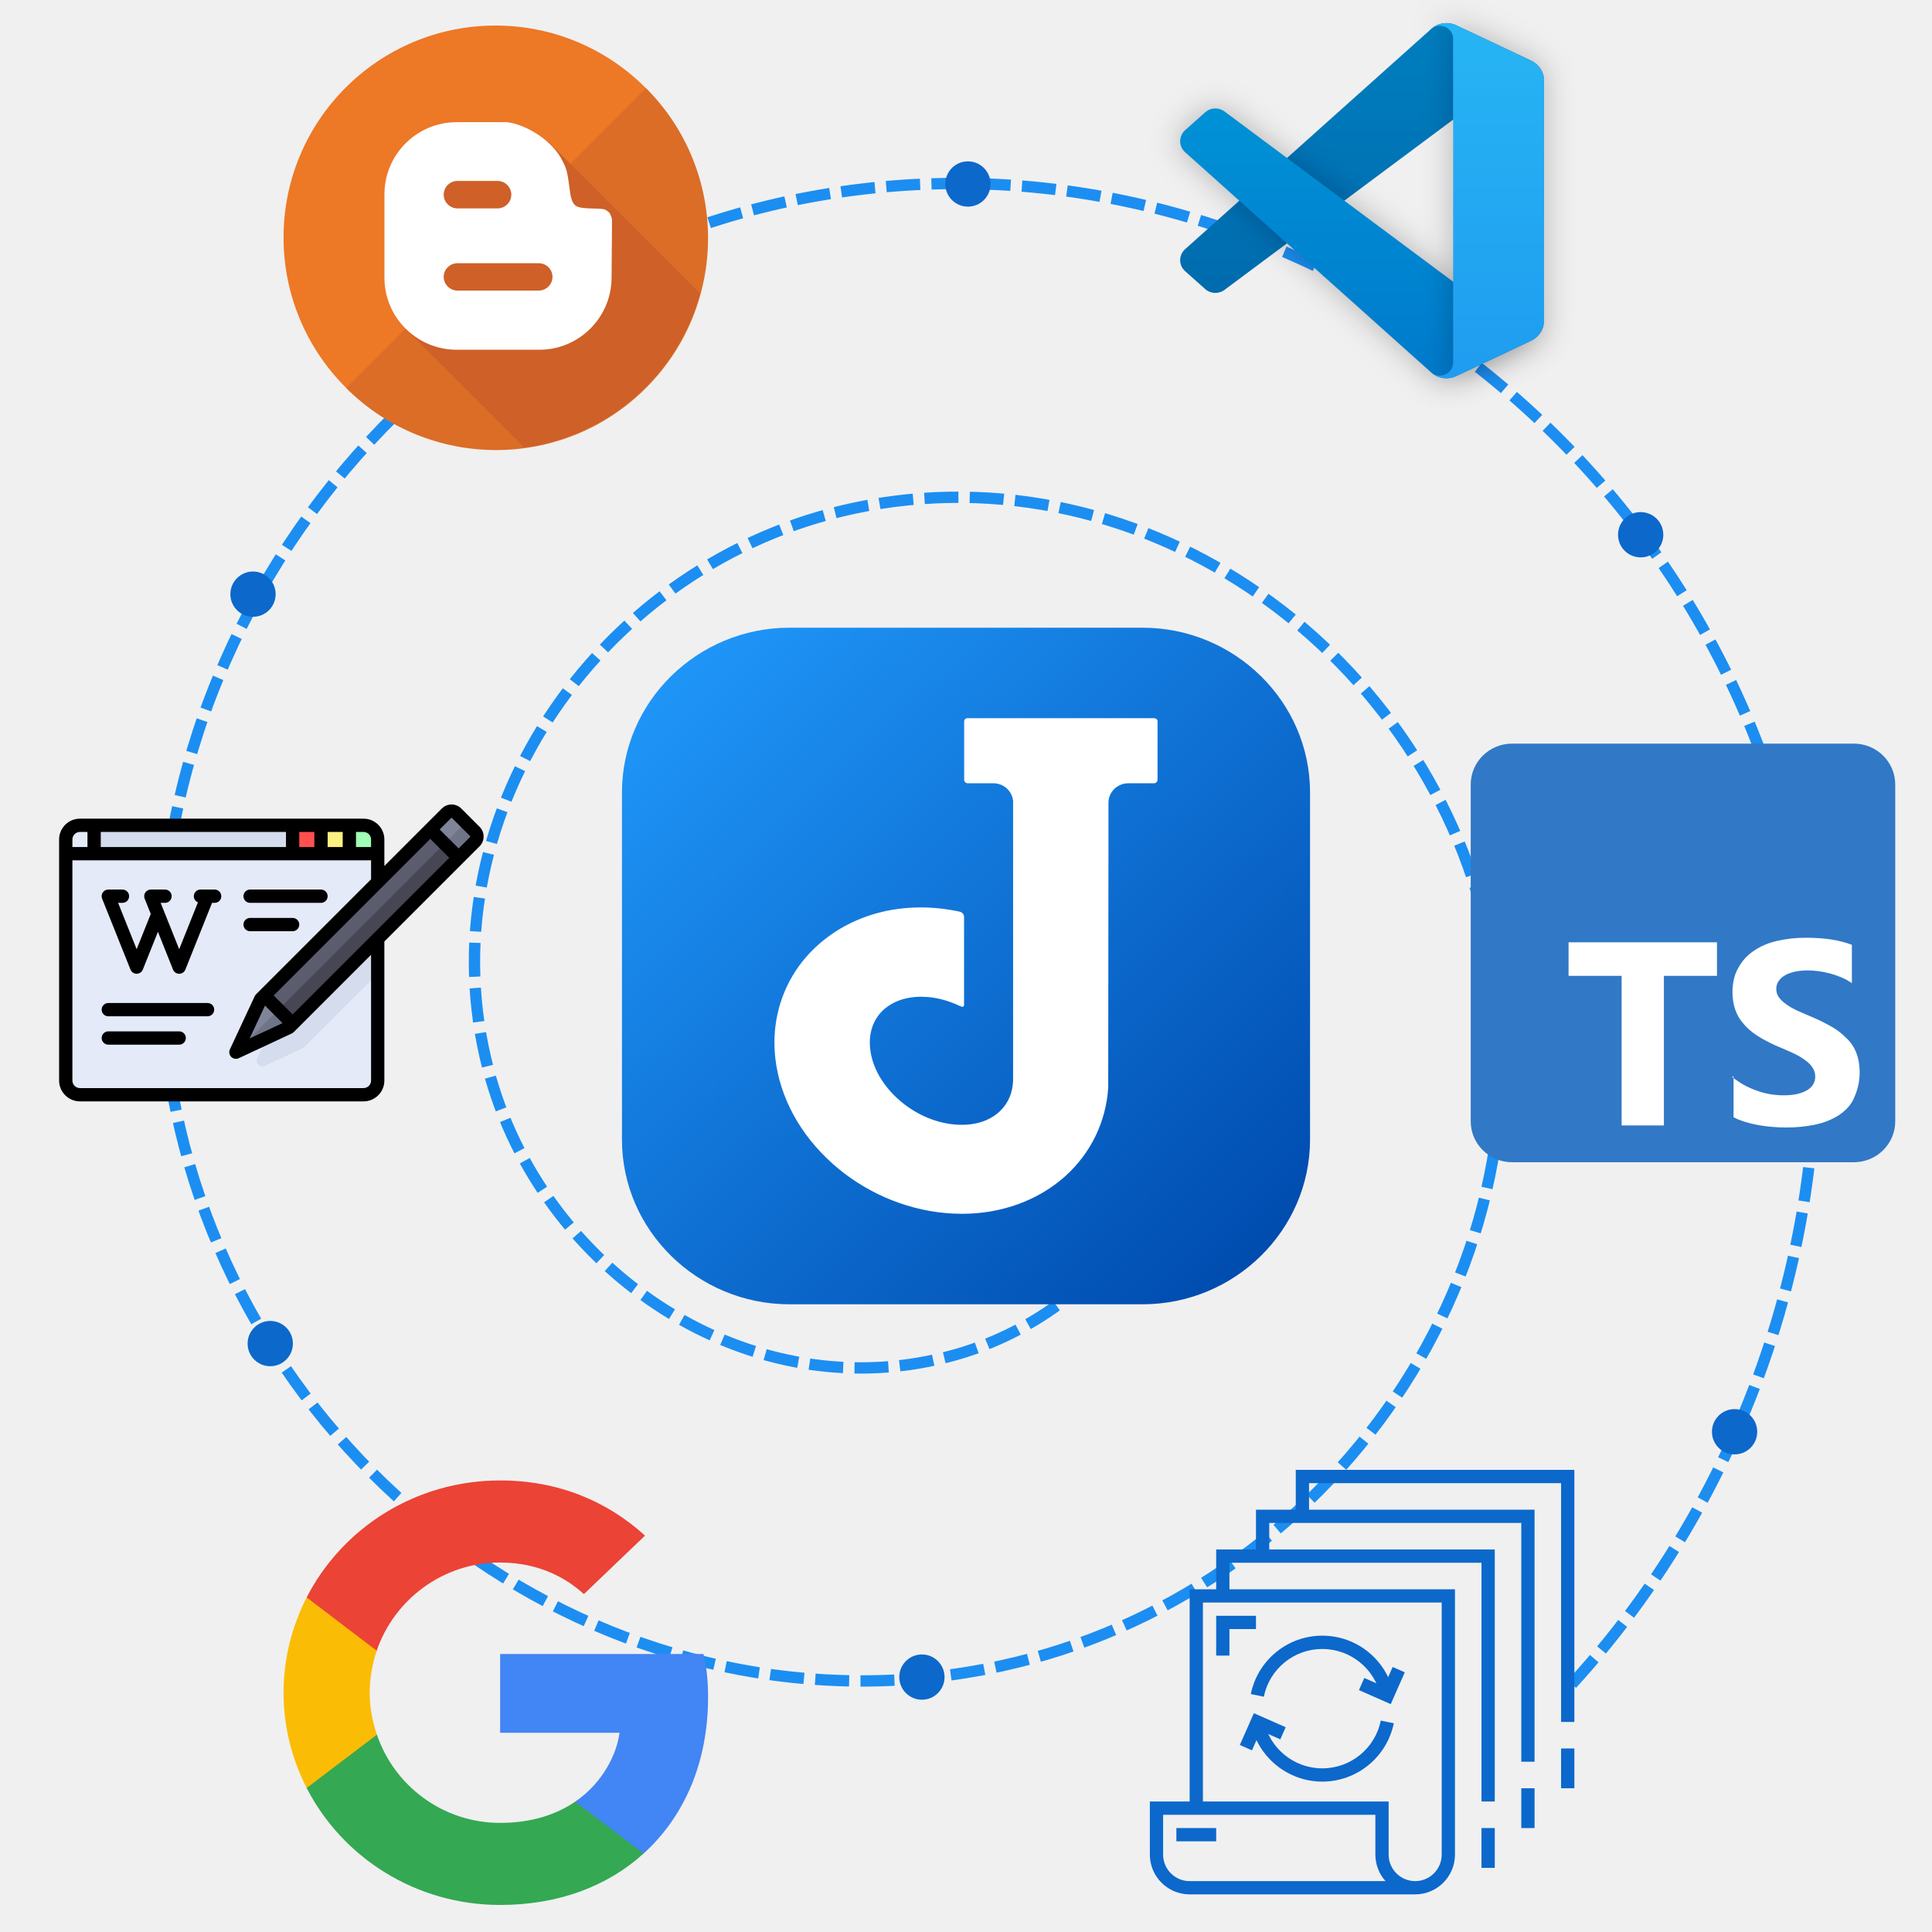
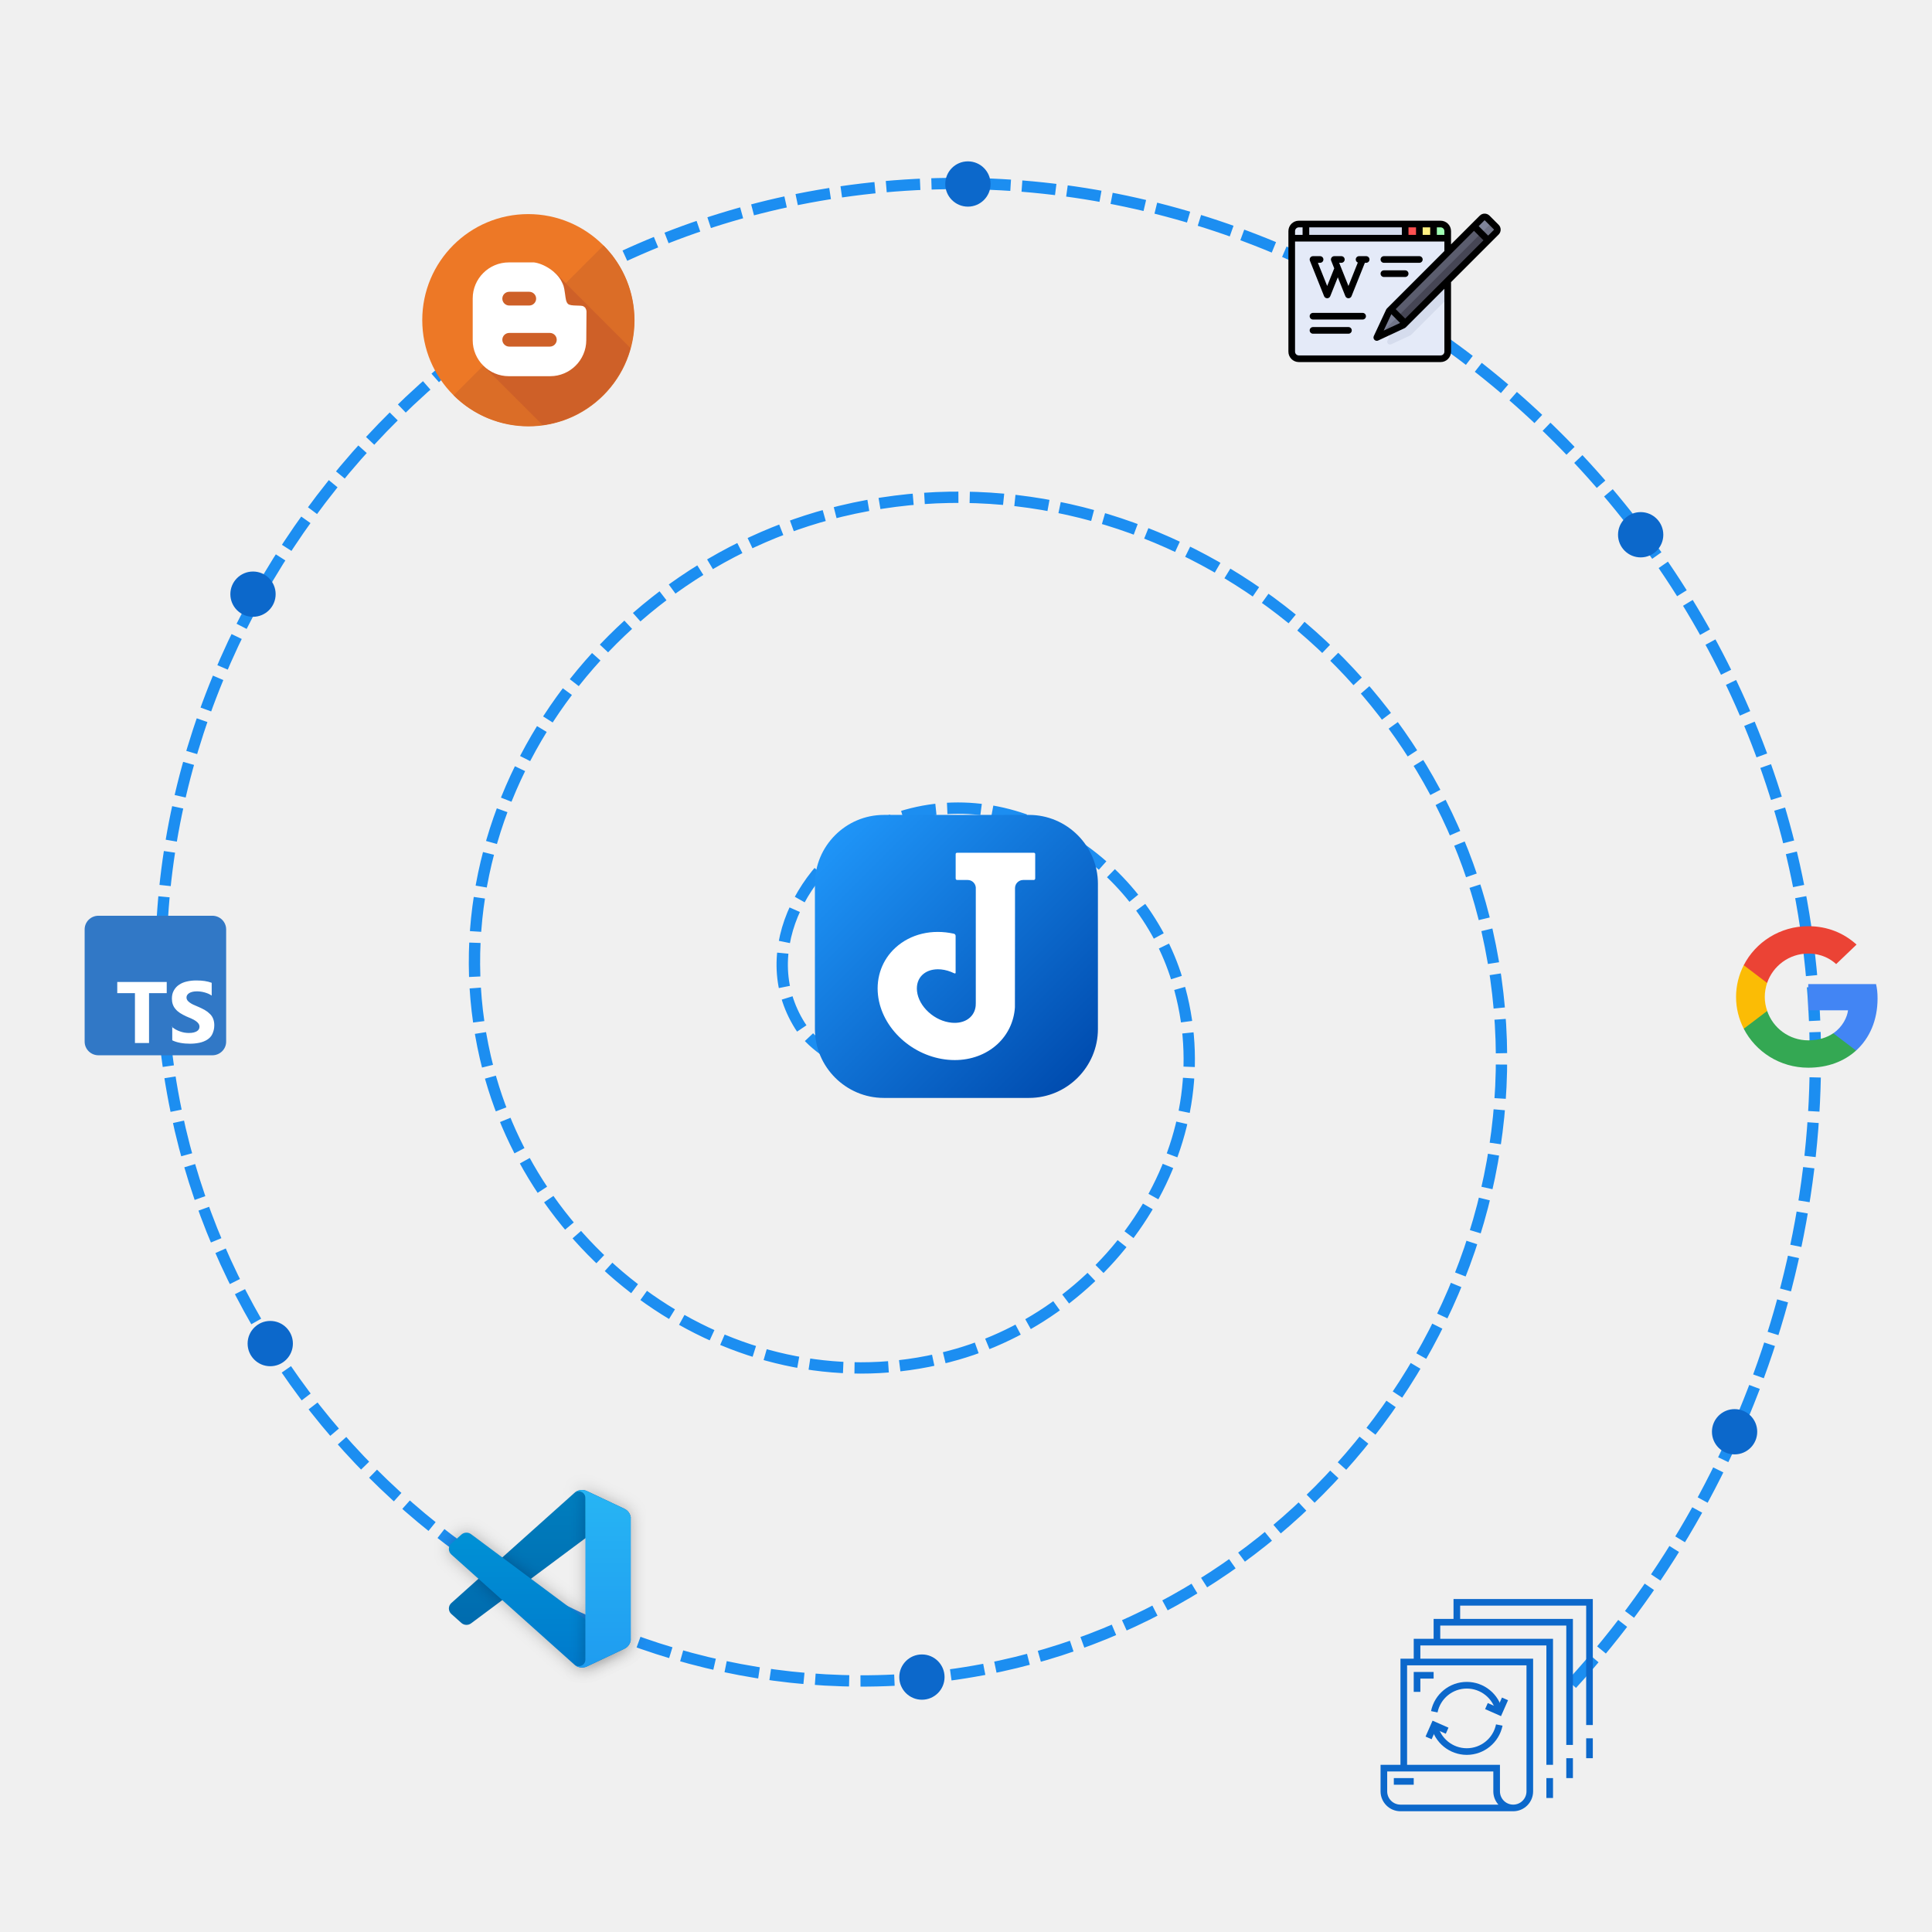
<svg xmlns="http://www.w3.org/2000/svg" version="1.1" id="svg2" xml:space="preserve" width="682.667" height="682.667" viewBox="0 0 682.667 682.667">
  <defs id="defs6">
    <linearGradient x1="0" y1="0" x2="1" y2="0" gradientUnits="userSpaceOnUse" gradientTransform="matrix(-4387.91,4387.91,4387.91,4387.91,4753.95,366.05)" spreadMethod="pad" id="linearGradient26">
      <stop style="stop-opacity:1;stop-color:#004caf" offset="0" id="stop22" />
      <stop style="stop-opacity:1;stop-color:#1f95f8" offset="1" id="stop24" />
    </linearGradient>
    <filter id="filter0_d" x="-8.394" y="15.829" width="116.727" height="92.246" filterUnits="userSpaceOnUse" color-interpolation-filters="sRGB">
      <feFlood flood-opacity="0" result="BackgroundImageFix" id="feFlood1018" />
      <feColorMatrix in="SourceAlpha" type="matrix" values="0 0 0 0 0 0 0 0 0 0 0 0 0 0 0 0 0 0 127 0" id="feColorMatrix1020" />
      <feOffset id="feOffset1022" />
      <feGaussianBlur stdDeviation="4.167" id="feGaussianBlur1024" />
      <feColorMatrix type="matrix" values="0 0 0 0 0 0 0 0 0 0 0 0 0 0 0 0 0 0 0.25 0" id="feColorMatrix1026" />
      <feBlend mode="overlay" in2="BackgroundImageFix" result="effect1_dropShadow" id="feBlend1028" />
      <feBlend mode="normal" in="SourceGraphic" in2="effect1_dropShadow" result="shape" id="feBlend1030" />
    </filter>
    <filter id="filter1_d" x="60.417" y="-8.076" width="47.917" height="116.151" filterUnits="userSpaceOnUse" color-interpolation-filters="sRGB">
      <feFlood flood-opacity="0" result="BackgroundImageFix" id="feFlood1033" />
      <feColorMatrix in="SourceAlpha" type="matrix" values="0 0 0 0 0 0 0 0 0 0 0 0 0 0 0 0 0 0 127 0" id="feColorMatrix1035" />
      <feOffset id="feOffset1037" />
      <feGaussianBlur stdDeviation="4.167" id="feGaussianBlur1039" />
      <feColorMatrix type="matrix" values="0 0 0 0 0 0 0 0 0 0 0 0 0 0 0 0 0 0 0.25 0" id="feColorMatrix1041" />
      <feBlend mode="overlay" in2="BackgroundImageFix" result="effect1_dropShadow" id="feBlend1043" />
      <feBlend mode="normal" in="SourceGraphic" in2="effect1_dropShadow" result="shape" id="feBlend1045" />
    </filter>
    <linearGradient id="paint0_linear" x1="49.939" y1="0.258" x2="49.939" y2="99.742" gradientUnits="userSpaceOnUse">
      <stop stop-color="white" id="stop1048" />
      <stop offset="1" stop-color="white" stop-opacity="0" id="stop1050" />
    </linearGradient>
  </defs>
  <path style="fill:none;fill-rule:evenodd;stroke:#1c8ef1;stroke-width:4;stroke-miterlimit:4;stroke-dasharray:12, 4;stroke-dashoffset:0;stroke-opacity:1" id="path7355" d="m 319.989,365.499 c -10.147,16.959 -33.359,2.261 -39.423,-10.163 -14.036,-28.758 9.637,-59.887 37.153,-68.027 44.467,-13.156 87.371,21.486 96.632,64.143 12.979,59.783 -33.35,115.168 -91.134,125.236 C 248.216,489.756 180.116,431.478 169.377,358.564 156.094,268.38 226.444,187.458 314.491,176.119 419.842,162.553 513.646,245.04 525.54,348.224 539.432,468.732 444.767,575.454 326.446,587.877 190.784,602.121 71.12,495.253 58.188,361.792 43.574,210.98 162.663,78.359 311.263,64.93 477.224,49.932 622.815,181.255 636.73,344.996 645.404,447.062 603.012,548.885 526.222,616.296" transform="rotate(-6.220568,347.5602,339.2811)" />
-   <g id="g10" transform="matrix(0.4748677,0,0,-0.4669312,219.7672,460.8677)">
+   <g id="g10" transform="matrix(0.1953125,0,0,-0.1953125,287.9471,387.9471)">
    <g id="g12" transform="scale(0.1)">
      <g id="g14">
        <g id="g16" clip-path="url(#clipPath20)">
          <path d="M 3873.89,0 H 1246.11 C 560.754,0 0,560.75 0,1246.11 V 3873.88 C 0,4559.25 560.754,5120 1246.11,5120 H 3873.89 C 4559.25,5120 5120,4559.25 5120,3873.88 V 1246.11 C 5120,560.75 4559.25,0 3873.89,0" style="fill:url(#linearGradient26);fill-opacity:1;fill-rule:nonzero;stroke:none" id="path28" />
        </g>
      </g>
      <path d="M 3961.59,4435.23 H 2570.18 c -13.15,0 -23.78,-10.64 -23.78,-23.77 v -441.84 c 0,-14.87 12.04,-26.92 26.92,-26.92 h 190.77 c 77.16,0 139.73,-59.35 146.43,-134.77 V 3505 3336.23 1728.75 1717.36 h -0.05 c 0.48,-16.84 -0.19,-33.4 -1.83,-49.71 -0.18,-2.38 -0.5,-4.73 -0.79,-7.09 -1.1,-9.53 -2.32,-19.01 -4.17,-28.29 -1.01,-5.29 -2.44,-10.44 -3.71,-15.65 -1.71,-6.93 -3.09,-13.97 -5.22,-20.75 -12.58,-40.27 -32.47,-77.62 -59.98,-110.5 -1.01,-1.17 -2.26,-2.25 -3.26,-3.41 -8.39,-9.72 -17.2,-19.19 -26.95,-28.06 -9.84,-8.95 -20.26,-17.27 -31.21,-25 -77.84,-55.14 -182.61,-79.4 -299.67,-68.2 -149.26,14.03 -297.34,81.72 -417.03,190.62 -119.67,108.89 -194.08,243.62 -209.48,379.41 -13.85,121.48 22.55,228.38 102.42,301.05 0.21,0.16 0.4,0.31 0.56,0.48 3.09,2.77 6.49,5.2 9.67,7.87 57.16,47.89 131.67,76.91 216.7,84.91 0.96,0.09 1.88,0.24 2.79,0.32 8.95,0.79 18.07,1.15 27.27,1.49 4.81,0.16 9.56,0.5 14.44,0.54 1.62,0.02 3.16,0.19 4.78,0.19 2.9,0 5.91,-0.38 8.81,-0.42 13.4,-0.21 26.9,-0.76 40.67,-1.94 1.74,-0.14 3.4,-0.08 5.19,-0.24 1.27,-0.13 2.53,-0.41 3.8,-0.54 78,-7.82 155.23,-31.11 228.52,-66.4 1.53,-0.07 3.3,-0.54 5.51,-1.76 22.34,-12.34 26.62,0.9 27.28,9.65 v 382.24 282.82 c 0,19.05 -13.25,35.9 -31.83,39.99 -394.76,86.88 -782.08,-3.55 -1055.38,-252.34 -238.75,-217.18 -354.24,-530.58 -316.82,-859.79 33.39,-293.23 183.91,-574.94 423.88,-793.33 233.89,-212.79 531.69,-345.86 838.88,-374.801 42.33,-3.918 84.86,-5.938 126.36,-5.938 293.38,0 565.61,100.598 766.54,283.379 190.34,173.3 304.35,411.27 321.08,670.16 l 1.55,1697.91 h 0.17 v 453.97 h 0.06 v 7.92 c 1.72,80.12 67.05,144.58 147.61,144.58 h 190.77 c 14.86,0 26.92,12.05 26.92,26.92 v 441.84 c 0,13.13 -10.63,23.77 -23.78,23.77" style="fill:#ffffff;fill-opacity:1;fill-rule:nonzero;stroke:none" id="path30" />
    </g>
  </g>
-   <g id="g867" transform="matrix(0.2929688,0,0,0.2929688,406.2955,519.3761)" style="fill:#0c68cb;fill-opacity:1">
+   <g id="g867" transform="matrix(0.1464844,0,0,0.1464844,487.8166,565.0031)" style="fill:#0c68cb;fill-opacity:1">
    <path d="m 290.551,282.543 -38.375,-16.926 6.457,-14.641 23.734,10.48 10.465,-23.738 14.648,6.449 z m 0,0" id="path831" style="fill:#0c68cb;fill-opacity:1" />
    <path d="m 123.168,338.281 -14.648,-6.449 16.93,-38.375 38.375,16.926 -6.457,14.641 -23.734,-10.48 z m 0,0" id="path833" style="fill:#0c68cb;fill-opacity:1" />
    <path d="M 278.543,273.602 C 271.699,240.082 242.211,216.008 208,216.008 c -34.211,0 -63.699,24.074 -70.543,57.594 l -15.688,-3.203 c 8.344,-40.992 44.395,-70.449 86.23,-70.449 41.836,0 77.887,29.457 86.23,70.449 z m 0,0" id="path835" style="fill:#0c68cb;fill-opacity:1" />
    <path d="m 208,376 c -41.789,-0.09 -77.785,-29.477 -86.23,-70.398 l 15.688,-3.203 c 6.844,33.52 36.332,57.594 70.543,57.594 34.211,0 63.699,-24.074 70.543,-57.594 l 15.688,3.203 C 285.785,346.523 249.789,375.91 208,376 Z m 0,0" id="path837" style="fill:#0c68cb;fill-opacity:1" />
    <path d="M 96,224 H 80 v -48 h 48 v 16 H 96 Z m 0,0" id="path839" style="fill:#0c68cb;fill-opacity:1" />
    <path d="m 32,432 h 48 v 16 H 32 Z m 0,0" id="path841" style="fill:#0c68cb;fill-opacity:1" />
    <path d="M 176,0 V 48 H 128 V 96 H 80 v 48 H 48 V 400 H 0 v 64 c 0.027,26.5 21.5,47.973 48,48 h 272 c 26.5,-0.027 47.973,-21.5 48,-48 V 144 H 96 v -32 h 304 v 288 h 16 V 96 H 144 V 64 h 304 v 288 h 16 V 48 H 192 V 16 h 304 v 288 h 16 V 0 Z M 48,496 C 30.328,496 16,481.672 16,464 v -48 h 256 v 48 c -0.008,11.812 4.355,23.211 12.246,32 z M 352,160 v 304 c 0,17.672 -14.328,32 -32,32 -17.672,0 -32,-14.328 -32,-32 V 400 H 64 V 160 Z m 0,0" id="path843" style="fill:#0c68cb;fill-opacity:1" />
    <path d="m 496,336 h 16 v 48 h -16 z m 0,0" id="path845" style="fill:#0c68cb;fill-opacity:1" />
    <path d="m 448,384 h 16 v 48 h -16 z m 0,0" id="path847" style="fill:#0c68cb;fill-opacity:1" />
    <path d="m 400,432 h 16 v 48 h -16 z m 0,0" id="path849" style="fill:#0c68cb;fill-opacity:1" />
  </g>
-   <g id="g944" transform="matrix(1.182504,0,0,1.182524,94.6734,4.043489)">
+   <g id="g944" transform="matrix(0.5912519,0,0,0.5912618,146.446,73.15794)">
    <g id="g935">
      <g id="g933">
        <g id="g931">
          <circle cx="68" cy="67.549" fill="#ed7826" r="63.333" id="circle929" />
        </g>
      </g>
    </g>
    <path d="m 112.966,22.947 c 24.733,24.733 24.735,64.832 0,89.567 -24.732,24.732 -64.834,24.733 -89.568,0 z" fill="#db6d27" id="path937" />
    <g id="g941">
      <path d="M 129.092,84.246 83.659,38.813 74.403,48.07 49,44.5 54.236,68.235 35.98,86.491 l 6.417,6.417 -1.583,1.583 35.793,35.794 c 25.331,-3.444 45.89,-21.855 52.485,-46.039 z" fill="#ce6028" id="path939" />
    </g>
    <path d="m 81.132,101.086 c 11.856,0 21.488,-9.658 21.554,-21.449 l 0.133,-17.361 -0.199,-0.945 -0.57,-1.188 -0.964,-0.746 c -1.251,-0.98 -7.591,0.066 -9.298,-1.483 -1.21,-1.106 -1.399,-3.105 -1.767,-5.813 C 89.34,46.855 88.912,46.581 88.09,44.804 85.104,38.488 77.006,33.742 71.441,33.087 H 56.37 c -11.858,0 -21.551,9.673 -21.551,21.486 v 25.064 c 0,11.791 9.693,21.449 21.551,21.449 z M 56.644,50.639 h 11.949 c 2.282,0 4.13,1.852 4.13,4.103 0,2.242 -1.848,4.11 -4.13,4.11 H 56.644 c -2.281,0 -4.125,-1.868 -4.125,-4.11 0,-2.252 1.844,-4.103 4.125,-4.103 z m -4.125,28.679 c 0,-2.25 1.844,-4.087 4.125,-4.087 h 24.28 c 2.267,0 4.107,1.837 4.107,4.087 0,2.222 -1.84,4.088 -4.107,4.088 h -24.28 c -2.281,0 -4.125,-1.866 -4.125,-4.088 z" fill="#ffffff" id="Blogger_3_" />
  </g>
-   <g id="g1150" transform="matrix(0.2929687,0,0,0.2929687,20.88509,261.7153)">
-     <path style="fill:#e4eaf8" d="M 367.171,427.026 H 25.119 c -9.446,0 -17.103,-7.657 -17.103,-17.103 V 119.179 c 0,-9.446 7.657,-17.103 17.103,-17.103 h 342.052 c 9.446,0 17.103,7.657 17.103,17.103 v 290.744 c 0,9.446 -7.658,17.103 -17.103,17.103 z" id="path1040" />
-     <path style="fill:#d5dced" d="M 367.171,102.077 H 42.222 v 34.205 h 342.052 v -17.103 c 0,-9.444 -7.658,-17.102 -17.103,-17.102 z" id="path1042" />
-     <rect x="315.863" y="102.081" style="fill:#fff082" width="34.205" height="34.205" id="rect1044" />
-     <rect x="281.658" y="102.081" style="fill:#ff5050" width="34.205" height="34.205" id="rect1046" />
-     <path style="fill:#a0ffb4" d="m 384.274,136.282 h -34.205 v -34.205 h 17.103 c 9.446,0 17.103,7.657 17.103,17.103 v 17.102 z" id="path1048" />
-     <path style="fill:#d5dced" d="m 384.274,212.634 -123.385,123.384 -21.927,46.986 c -2.717,5.823 3.322,11.864 9.146,9.146 l 46.986,-21.928 89.179,-89.179 v -68.409 z" id="path1050" />
-     <path style="fill:#5b5d6e" d="m 213.248,375.718 58.674,-27.381 c 3.613,-1.686 6.903,-3.99 9.722,-6.809 L 501.487,121.685 c 3.339,-3.339 3.339,-8.754 0,-12.094 L 479.375,87.478 c -3.339,-3.339 -8.753,-3.339 -12.094,0 L 247.438,307.322 c -2.819,2.819 -5.123,6.109 -6.809,9.722 z" id="path1052" />
-     <polygon style="fill:#464655" points="277.382,345.789 481.88,141.291 464.778,124.188 213.248,375.718 " id="polygon1054" />
-     <g id="g1060">
-       <polygon style="fill:#7f8499" points="247.453,307.308 243.177,311.583 213.248,375.717 277.382,345.789 281.658,341.513 " id="polygon1056" />
-       <path style="fill:#7f8499" d="m 479.375,87.48 c -3.34,-3.34 -8.753,-3.34 -12.094,0 l -19.607,19.607 34.205,34.205 19.607,-19.607 c 3.34,-3.34 3.34,-8.754 0,-12.094 z" id="path1058" />
+   <g id="g1150" transform="matrix(0.1464843,0,0,0.1464843,-163.0752,214.5591)">
+     <g id="g952" transform="translate(379.1149,503.9454)">
+       <path style="fill:#e4eaf8" d="m 4209.177,-1103.303 h -342.052 c -9.446,0 -17.103,-7.657 -17.103,-17.103 v -290.744 c 0,-9.446 7.657,-17.103 17.103,-17.103 h 342.052 c 9.446,0 17.103,7.657 17.103,17.103 v 290.744 c 0,9.446 -7.658,17.103 -17.103,17.103 z" id="path1040" />
+       <path style="fill:#d5dced" d="m 4209.177,-1428.253 h -324.949 v 34.205 h 342.052 v -17.103 c 0,-9.444 -7.658,-17.102 -17.103,-17.102 z" id="path1042" />
+       <rect x="4157.869" y="-1428.248" style="fill:#fff082" width="34.205" height="34.205" id="rect1044" />
+       <rect x="4123.664" y="-1428.248" style="fill:#ff5050" width="34.205" height="34.205" id="rect1046" />
+       <path style="fill:#a0ffb4" d="m 4226.28,-1394.047 h -34.205 v -34.205 h 17.103 c 9.446,0 17.103,7.657 17.103,17.103 v 17.102 z" id="path1048" />
+       <path style="fill:#d5dced" d="m 4226.28,-1317.696 -123.385,123.384 -21.927,46.986 c -2.717,5.823 3.322,11.864 9.146,9.146 l 46.986,-21.928 89.179,-89.179 v -68.409 z" id="path1050" />
+       <path style="fill:#5b5d6e" d="m 4055.254,-1154.611 58.674,-27.381 c 3.613,-1.686 6.903,-3.99 9.722,-6.809 l 219.843,-219.843 c 3.339,-3.339 3.339,-8.754 0,-12.094 l -22.112,-22.113 c -3.339,-3.339 -8.753,-3.339 -12.094,0 l -219.843,219.844 c -2.819,2.819 -5.123,6.109 -6.809,9.722 z" id="path1052" />
+       <polygon style="fill:#464655" points="464.778,124.188 213.248,375.718 277.382,345.789 481.88,141.291 " id="polygon1054" transform="translate(3842.006,-1530.33)" />
+       <g id="g1060" transform="translate(3842.006,-1530.33)">
+         <polygon style="fill:#7f8499" points="243.177,311.583 213.248,375.717 277.382,345.789 281.658,341.513 247.453,307.308 " id="polygon1056" />
+         <path style="fill:#7f8499" d="m 479.375,87.48 c -3.34,-3.34 -8.753,-3.34 -12.094,0 l -19.607,19.607 34.205,34.205 19.607,-19.607 c 3.34,-3.34 3.34,-8.754 0,-12.094 z" id="path1058" />
+       </g>
+       <g id="g1066" transform="translate(3842.006,-1530.33)">
+         <path style="fill:#707487" d="m 501.486,109.591 -11.056,-11.055 -25.654,25.654 17.103,17.103 19.607,-19.607 c 3.341,-3.341 3.341,-8.755 0,-12.095 z" id="path1062" />
+         <polygon style="fill:#707487" points="277.382,345.789 281.658,341.513 264.556,324.41 213.25,375.717 " id="polygon1064" />
+       </g>
+       <path d="m 4349.162,-1426.407 -22.112,-22.113 c -3.13,-3.13 -7.29,-4.853 -11.715,-4.853 -4.425,0 -8.587,1.723 -11.715,4.853 l -19.605,19.605 c 0,0 0,10e-4 0,0 0,10e-4 0,0 0,0 l -49.714,49.713 v -31.954 c 0,-13.851 -11.268,-25.119 -25.119,-25.119 h -342.053 c -13.851,0 -25.119,11.269 -25.119,25.119 v 290.744 c 0,13.851 11.268,25.119 25.119,25.119 h 342.052 c 13.851,0 25.119,-11.268 25.119,-25.119 v -167.704 l 114.865,-114.865 c 6.46,-6.461 6.46,-16.972 0,-23.431 z m -225.498,226.253 -22.867,-22.868 188.884,-188.884 22.867,22.868 z m -33.335,-10.66 21.128,21.128 -39.615,18.487 z m 127.934,-200.337 v 9.086 h -18.171 v -18.171 h 9.086 c 5.009,0 9.085,4.075 9.085,9.085 z m -52.377,9.086 v -18.171 h 18.172 v 18.171 z m -34.205,0 v -18.171 h 18.172 v 18.171 z m -239.436,0 v -18.171 h 223.402 v 18.171 z m -25.12,-18.171 h 9.086 v 18.171 h -18.171 v -9.086 c 0,-5.01 4.075,-9.085 9.085,-9.085 z m 351.138,299.829 c 0,5.01 -4.076,9.086 -9.086,9.086 h -342.052 c -5.01,0 -9.086,-4.076 -9.086,-9.086 v -265.624 h 360.223 v 22.868 l -138.747,138.748 c -0.661,0.661 -1.201,1.431 -1.596,2.278 l -29.93,64.135 c -1.425,3.055 -0.788,6.675 1.596,9.059 1.537,1.537 3.588,2.348 5.671,2.348 1.147,0 2.304,-0.246 3.387,-0.753 l 64.135,-29.93 c 0.847,-0.396 1.618,-0.935 2.279,-1.596 l 93.206,-93.205 z m 119.562,-293.908 -13.939,13.939 -22.867,-22.868 13.939,-13.939 c 0.038,-0.038 0.156,-0.156 0.377,-0.156 0.221,0 0.339,0.118 0.378,0.156 l 22.112,22.111 c 0.207,0.209 0.207,0.549 0,0.757 z" id="path1068" />
+       <path d="m 4029.6,-1350.756 h -8.672 c -0.016,0 -0.032,0 -0.047,0 h -8.383 c -4.427,0 -8.017,3.589 -8.017,8.017 0,3.348 2.053,6.214 4.968,7.414 l -22.605,56.513 -22.364,-55.91 h 5.261 c 4.427,0 8.017,-3.589 8.017,-8.017 0,-4.428 -3.589,-8.017 -8.017,-8.017 h -17.103 c -2.661,0 -5.147,1.319 -6.638,3.522 -1.492,2.204 -1.793,5.003 -0.805,7.472 l 7.361,18.401 -17.02,42.549 -22.364,-55.91 h 5.261 c 4.427,0 8.017,-3.589 8.017,-8.017 0,-4.428 -3.589,-8.017 -8.017,-8.017 h -17.102 c -2.661,0 -5.147,1.319 -6.638,3.522 -1.492,2.204 -1.793,5.003 -0.805,7.472 l 34.205,85.513 c 1.217,3.044 4.164,5.04 7.443,5.04 3.279,0 6.226,-1.996 7.443,-5.04 l 18.211,-45.526 18.211,45.526 c 1.217,3.044 4.164,5.04 7.443,5.04 3.279,0 6.226,-1.996 7.443,-5.04 l 32.189,-80.473 h 3.123 c 4.427,0 8.017,-3.589 8.017,-8.017 0,-4.428 -3.589,-8.017 -8.016,-8.017 z" id="path1070" />
+       <path d="m 4021.049,-1213.936 h -119.718 c -4.427,0 -8.017,3.589 -8.017,8.017 0,4.428 3.589,8.017 8.017,8.017 h 119.718 c 4.427,0 8.017,-3.589 8.017,-8.017 0,-4.428 -3.59,-8.017 -8.017,-8.017 z" id="path1072" />
+       <path d="m 4072.356,-1334.723 h 85.513 c 4.427,0 8.017,-3.589 8.017,-8.017 0,-4.428 -3.589,-8.017 -8.017,-8.017 h -85.513 c -4.427,0 -8.017,3.589 -8.017,8.017 0,4.428 3.59,8.017 8.017,8.017 z" id="path1074" />
+       <path d="m 4072.356,-1300.517 h 51.308 c 4.427,0 8.017,-3.589 8.017,-8.017 0,-4.428 -3.589,-8.017 -8.017,-8.017 h -51.308 c -4.427,0 -8.017,3.589 -8.017,8.017 0,4.428 3.59,8.017 8.017,8.017 z" id="path1076" />
+       <path d="m 3986.843,-1179.73 h -85.512 c -4.427,0 -8.017,3.589 -8.017,8.017 0,4.428 3.589,8.017 8.017,8.017 h 85.513 c 4.427,0 8.017,-3.589 8.017,-8.017 0,-4.428 -3.59,-8.017 -8.018,-8.017 z" id="path1078" />
    </g>
-     <g id="g1066">
-       <path style="fill:#707487" d="m 501.486,109.591 -11.056,-11.055 -25.654,25.654 17.103,17.103 19.607,-19.607 c 3.341,-3.341 3.341,-8.755 0,-12.095 z" id="path1062" />
-       <polygon style="fill:#707487" points="264.556,324.41 213.25,375.717 277.382,345.789 281.658,341.513 " id="polygon1064" />
-     </g>
-     <path d="M 507.156,103.923 485.044,81.81 c -3.13,-3.13 -7.29,-4.853 -11.715,-4.853 -4.425,0 -8.587,1.723 -11.715,4.853 l -19.605,19.605 c -0.001,0 -0.002,10e-4 -0.002,0.002 -0.001,0.001 -0.001,0.002 -0.002,0.003 l -49.714,49.713 v -31.954 c 0,-13.851 -11.268,-25.119 -25.119,-25.119 H 25.119 C 11.268,94.06 0,105.329 0,119.179 v 290.744 c 0,13.851 11.268,25.119 25.119,25.119 h 342.052 c 13.851,0 25.119,-11.268 25.119,-25.119 V 242.219 L 507.155,127.354 c 6.46,-6.461 6.46,-16.972 0.001,-23.431 z m -225.498,226.253 -22.867,-22.868 188.884,-188.884 22.867,22.868 z m -33.335,-10.66 21.128,21.128 -39.615,18.487 z M 376.257,119.179 v 9.086 h -18.171 v -18.171 h 9.086 c 5.009,0 9.085,4.075 9.085,9.085 z m -52.377,9.086 v -18.171 h 18.172 v 18.171 z m -34.205,0 v -18.171 h 18.172 v 18.171 z m -239.436,0 v -18.171 h 223.402 v 18.171 z m -25.12,-18.171 h 9.086 v 18.171 H 16.034 v -9.086 c 0,-5.01 4.075,-9.085 9.085,-9.085 z m 351.138,299.829 c 0,5.01 -4.076,9.086 -9.086,9.086 H 25.119 c -5.01,0 -9.086,-4.076 -9.086,-9.086 V 144.299 h 360.223 v 22.868 L 237.509,305.915 c -0.661,0.661 -1.201,1.431 -1.596,2.278 l -29.93,64.135 c -1.425,3.055 -0.788,6.675 1.596,9.059 1.537,1.537 3.588,2.348 5.671,2.348 1.147,0 2.304,-0.246 3.387,-0.753 l 64.135,-29.93 c 0.847,-0.396 1.618,-0.935 2.279,-1.596 l 93.206,-93.205 z M 495.819,116.015 481.88,129.954 459.013,107.086 472.952,93.147 c 0.038,-0.038 0.156,-0.156 0.377,-0.156 0.221,0 0.339,0.118 0.378,0.156 l 22.112,22.111 c 0.207,0.209 0.207,0.549 0,0.757 z" id="path1068" />
-     <path d="m 187.594,179.573 h -8.672 c -0.016,0 -0.032,0 -0.047,0 h -8.383 c -4.427,0 -8.017,3.589 -8.017,8.017 0,3.348 2.053,6.214 4.968,7.414 l -22.605,56.513 -22.364,-55.91 h 5.261 c 4.427,0 8.017,-3.589 8.017,-8.017 0,-4.428 -3.589,-8.017 -8.017,-8.017 h -17.103 c -2.661,0 -5.147,1.319 -6.638,3.522 -1.492,2.204 -1.793,5.003 -0.805,7.472 l 7.361,18.401 -17.02,42.549 -22.364,-55.91 h 5.261 c 4.427,0 8.017,-3.589 8.017,-8.017 0,-4.428 -3.589,-8.017 -8.017,-8.017 H 59.325 c -2.661,0 -5.147,1.319 -6.638,3.522 -1.492,2.204 -1.793,5.003 -0.805,7.472 l 34.205,85.513 c 1.217,3.044 4.164,5.04 7.443,5.04 3.279,0 6.226,-1.996 7.443,-5.04 l 18.211,-45.526 18.211,45.526 c 1.217,3.044 4.164,5.04 7.443,5.04 3.279,0 6.226,-1.996 7.443,-5.04 l 32.189,-80.473 h 3.123 c 4.427,0 8.017,-3.589 8.017,-8.017 0,-4.428 -3.589,-8.017 -8.016,-8.017 z" id="path1070" />
-     <path d="M 179.043,316.394 H 59.325 c -4.427,0 -8.017,3.589 -8.017,8.017 0,4.428 3.589,8.017 8.017,8.017 h 119.718 c 4.427,0 8.017,-3.589 8.017,-8.017 0,-4.428 -3.59,-8.017 -8.017,-8.017 z" id="path1072" />
-     <path d="m 230.35,195.607 h 85.513 c 4.427,0 8.017,-3.589 8.017,-8.017 0,-4.428 -3.589,-8.017 -8.017,-8.017 H 230.35 c -4.427,0 -8.017,3.589 -8.017,8.017 0,4.428 3.59,8.017 8.017,8.017 z" id="path1074" />
-     <path d="m 230.35,229.812 h 51.308 c 4.427,0 8.017,-3.589 8.017,-8.017 0,-4.428 -3.589,-8.017 -8.017,-8.017 H 230.35 c -4.427,0 -8.017,3.589 -8.017,8.017 0,4.428 3.59,8.017 8.017,8.017 z" id="path1076" />
-     <path d="M 144.837,350.599 H 59.325 c -4.427,0 -8.017,3.589 -8.017,8.017 0,4.428 3.589,8.017 8.017,8.017 h 85.513 c 4.427,0 8.017,-3.589 8.017,-8.017 0,-4.428 -3.59,-8.017 -8.018,-8.017 z" id="path1078" />
    <g id="g1080" />
    <g id="g1082" />
    <g id="g1084" />
    <g id="g1086" />
    <g id="g1088" />
    <g id="g1090" />
    <g id="g1092" />
    <g id="g1094" />
    <g id="g1096" />
    <g id="g1098" />
    <g id="g1100" />
    <g id="g1102" />
    <g id="g1104" />
    <g id="g1106" />
    <g id="g1108" />
  </g>
-   <g id="g872" transform="matrix(0.5700321,0,0,0.559586,202.3718,-223.7464)">
+   <g id="g872" transform="matrix(0.2850161,0,0,0.279793,51.29394,410.5235)">
    <g style="fill:none" id="g1086-1" transform="matrix(2.254336,0,0,2.254336,376.6638,413.8442)">
      <g mask="url(#mask0)" id="g1016">
        <path d="M 96.461,10.796 75.857,0.876 C 73.472,-0.273 70.622,0.212 68.75,2.083 L 1.299,63.583 c -1.814,1.654 -1.812,4.511 0.004,6.162 l 5.51,5.009 c 1.485,1.35 3.722,1.45 5.321,0.236 L 93.361,13.37 C 96.086,11.303 100,13.246 100,16.667 v -0.239 c 0,-2.401 -1.375,-4.59 -3.539,-5.631 z" fill="#0065a9" id="path1002" />
        <g filter="url(#filter0_d)" id="g1006">
          <path d="m 96.461,89.204 -20.605,9.921 c -2.385,1.149 -5.235,0.664 -7.107,-1.208 L 1.299,36.417 c -1.814,-1.654 -1.812,-4.511 0.004,-6.162 L 6.813,25.246 C 8.298,23.896 10.535,23.796 12.134,25.009 L 93.361,86.63 C 96.086,88.697 100,86.754 100,83.333 v 0.239 c 0,2.401 -1.375,4.59 -3.539,5.631 z" fill="#007acc" id="path1004" />
        </g>
        <g filter="url(#filter1_d)" id="g1010">
          <path d="M 75.858,99.126 C 73.472,100.274 70.622,99.788 68.75,97.917 71.056,100.223 75,98.59 75,95.328 V 4.672 C 75,1.41 71.056,-0.223 68.75,2.083 70.622,0.211 73.472,-0.274 75.858,0.874 L 96.459,10.781 C 98.623,11.822 100,14.011 100,16.413 v 67.174 c 0,2.402 -1.377,4.591 -3.541,5.633 z" fill="#1f9cf0" id="path1008" />
        </g>
        <g style="mix-blend-mode:overlay" opacity="0.25" id="g1014">
          <path fill-rule="evenodd" clip-rule="evenodd" d="m 70.851,99.317 c 1.575,0.614 3.371,0.574 4.961,-0.191 L 96.4,89.22 c 2.163,-1.041 3.539,-3.231 3.539,-5.633 V 16.413 c 0,-2.402 -1.376,-4.592 -3.539,-5.633 L 75.812,0.874 C 73.725,-0.13 71.284,0.116 69.453,1.447 69.191,1.637 68.942,1.849 68.708,2.083 L 29.294,38.041 12.126,25.01 C 10.528,23.796 8.293,23.896 6.809,25.246 l -5.506,5.009 c -1.816,1.652 -1.818,4.508 -0.004,6.162 L 16.186,50 1.298,63.583 c -1.813,1.654 -1.811,4.511 0.004,6.162 l 5.506,5.009 c 1.484,1.35 3.72,1.45 5.318,0.236 L 29.294,61.959 68.708,97.917 c 0.624,0.624 1.356,1.094 2.143,1.4 z M 74.954,27.299 45.048,50 74.954,72.701 Z" fill="url(#paint0_linear)" id="path1012" style="fill:url(#paint0_linear)" />
        </g>
      </g>
    </g>
  </g>
-   <g id="g53" transform="matrix(0.5862169,0,0,0.5744925,100.1921,523.1109)">
+   <g id="g53" transform="matrix(0.1954056,0,0,0.1914975,613.4302,327.2697)">
    <path d="m 255.878,133.451 c 0,-10.734 -0.871,-18.567 -2.756,-26.69 H 130.55 v 48.448 h 71.947 c -1.45,12.04 -9.283,30.172 -26.69,42.356 l -0.244,1.622 38.755,30.023 2.685,0.268 c 24.659,-22.774 38.875,-56.282 38.875,-96.027" fill="#4285f4" id="path33" />
    <path d="m 130.55,261.1 c 35.248,0 64.839,-11.605 86.453,-31.622 l -41.196,-31.913 c -11.024,7.688 -25.82,13.055 -45.257,13.055 -34.523,0 -63.824,-22.773 -74.269,-54.25 l -1.531,0.13 -40.298,31.187 -0.527,1.465 C 35.393,231.798 79.49,261.1 130.55,261.1" fill="#34a853" id="path35" />
    <path d="m 56.281,156.37 c -2.756,-8.123 -4.351,-16.827 -4.351,-25.82 0,-8.994 1.595,-17.697 4.206,-25.82 L 56.063,103 15.26,71.312 13.925,71.947 C 5.077,89.644 0,109.517 0,130.55 c 0,21.033 5.077,40.905 13.925,58.602 L 56.281,156.37" fill="#fbbc05" id="path37" />
    <path d="m 130.55,50.479 c 24.514,0 41.05,10.589 50.479,19.438 L 217.873,33.943 C 195.245,12.91 165.798,0 130.55,0 79.49,0 35.393,29.301 13.925,71.947 L 56.136,104.73 C 66.726,73.253 96.027,50.479 130.55,50.479" fill="#eb4335" id="path39" />
  </g>
-   <g style="fill:none" id="g845" transform="matrix(0.2929688,0,0,0.2888997,519.6765,262.7568)">
+   <g style="fill:none" id="g845" transform="matrix(0.09765713,0,0,0.09630078,29.90904,323.5754)">
    <rect width="512" height="512" rx="50" fill="#3178c6" id="rect833" x="0" y="0" />
    <path d="m 317,407 v 50 c 8.1,4.2 18,7.3 29,9.4 11,2.1 23,3.1 35,3.1 12,0 23,-1.1 34,-3.4 11,-2.3 20,-6.1 28,-11 8.1,-5.3 15,-12 19,-21 4,-9 7.1,-19 7.1,-32 0,-9.1 -1.4,-17 -4.1,-24 -2.7,-7 -6.6,-13 -12,-18 -5.1,-5.3 -11,-10 -18,-14 -7,-4 -15,-8.2 -24,-12 -6.6,-2.7 -12,-5.3 -18,-7.9 -5.2,-2.6 -9.7,-5.2 -13,-7.8 -3.7,-2.7 -6.5,-5.5 -8.5,-8.4 -2,-3 -3,-6.3 -3,-10 0,-3.4 0.89,-6.5 2.7,-9.3 1.81,-2.8 4.3,-5.1 7.5,-7.1 3.2,-2 7.2,-3.5 12,-4.6 4.7,-1.1 9.9,-1.6 16,-1.6 4.2,0 8.6,0.31 13,0.94 4.6,0.63 9.3,1.6 14,2.9 4.7,1.3 9.3,2.9 14,4.9 4.4,2 8.5,4.3 12,6.9 v -47 c -7.6,-2.9 -16,-5.1 -25,-6.5 -9,-1.4 -19,-2.1 -31,-2.1 -12,0 -23,1.3 -34,3.8 -11,2.5 -20,6.5 -28,12 -8.1,5.4 -14,12 -19,21 -4.7,8.4 -7,18 -7,30 0,15 4.3,28 13,38 8.6,11 22,19 39,27 6.9,2.8 13,5.6 19,8.3 6,2.7 11,5.5 15,8.4 4.3,2.9 7.7,6.1 10,9.5 2.5,3.4 3.8,7.4 3.8,12 0,3.2 -0.78,6.2 -2.3,9 -1.52,2.8 -3.9,5.2 -7.1,7.2 -3.2,2 -7.1,3.6 -12,4.8 -4.7,1.1 -10,1.7 -17,1.7 -11,0 -22,-1.9 -32,-5.7 -11,-3.8 -21,-9.5 -30,-17 z M 233,284 h 64 V 243 H 118 v 41 h 64 v 183 h 51 z" clip-rule="evenodd" fill="#fff" fill-rule="evenodd" style="fill:#ffffff" id="path835-6" />
  </g>
  <circle style="fill:#0c68cb;stroke:none;stroke-width:4;stroke-linejoin:bevel;stroke-dasharray:12, 4" id="path948" cx="342.011" cy="65.016" r="8" />
  <circle style="fill:#0c68cb;stroke:none;stroke-width:4;stroke-linejoin:bevel;stroke-dasharray:12, 4" id="path948-8" cx="579.725" cy="188.952" r="8" />
  <circle style="fill:#0c68cb;stroke:none;stroke-width:4;stroke-linejoin:bevel;stroke-dasharray:12, 4" id="path948-85" cx="612.91" cy="505.905" r="8" />
  <circle style="fill:#0c68cb;stroke:none;stroke-width:4;stroke-linejoin:bevel;stroke-dasharray:12, 4" id="path948-9" cx="325.757" cy="592.593" r="8" />
  <circle style="fill:#0c68cb;stroke:none;stroke-width:4;stroke-linejoin:bevel;stroke-dasharray:12, 4" id="path948-98" cx="95.492" cy="474.751" r="8" />
  <circle style="fill:#0c68cb;stroke:none;stroke-width:4;stroke-linejoin:bevel;stroke-dasharray:12, 4" id="path948-5" cx="89.397" cy="209.947" r="8" />
</svg>
